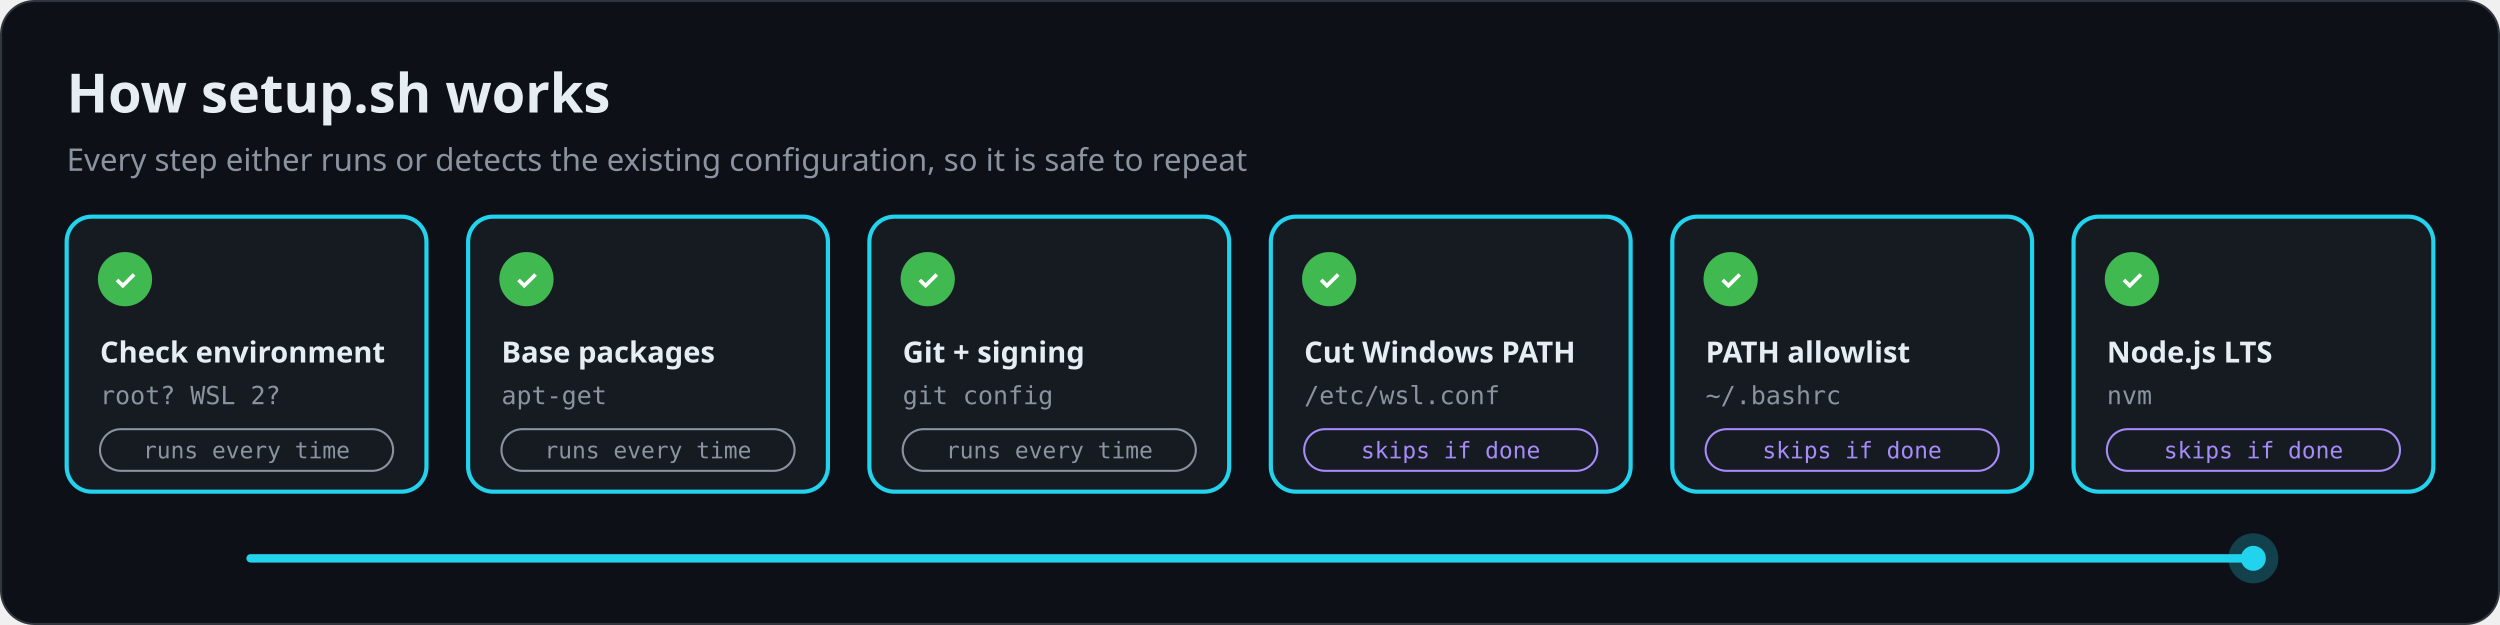
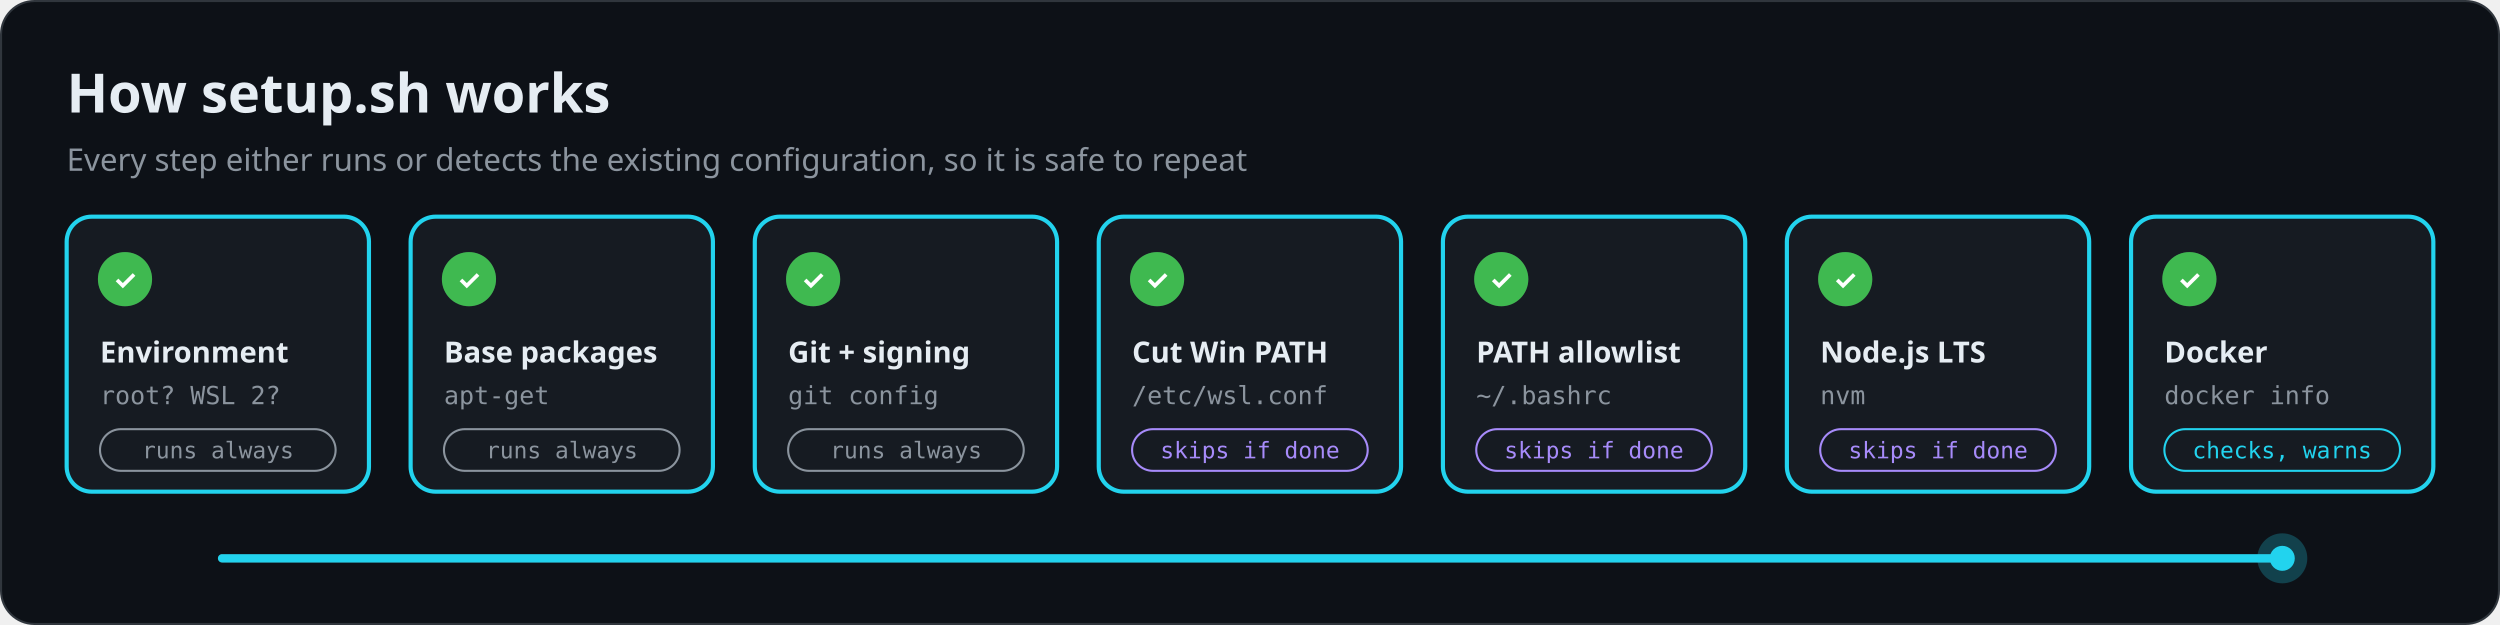
<svg xmlns="http://www.w3.org/2000/svg" width="1200" height="300" viewBox="0 0 1200 300" role="img" aria-labelledby="title desc">
-   <style>text { font-family: -apple-system, BlinkMacSystemFont, 'Segoe UI', 'Noto Sans', Helvetica, Arial, sans-serif; } .title { font-size: 26px; font-weight: 800; fill: #e6edf3; } .sub { font-size: 15px; fill: #8b949e; } .mono { font-family: ui-monospace, SFMono-Regular, 'Cascadia Code', Consolas, 'DejaVu Sans Mono', 'Liberation Mono', monospace; }  .step { font-size: 14px; font-weight: 700; fill: #e6edf3; } .detail { font-family: ui-monospace, SFMono-Regular, 'Cascadia Code', Consolas, 'DejaVu Sans Mono', 'Liberation Mono', monospace; font-size: 12px; fill: #8b949e; } .num { font-size: 13px; font-weight: 700; fill: #e6edf3; } .pill { font-family: ui-monospace, SFMono-Regular, 'Cascadia Code', Consolas, 'DejaVu Sans Mono', 'Liberation Mono', monospace; font-size: 11px; } .track { transform-box: fill-box; transform-origin: left center; transform: scaleX(1); animation: track 7.5s linear infinite; } @keyframes track { 0% { transform: scaleX(0); opacity: 1; } 75% { transform: scaleX(1); } 94% { opacity: 1; } 100% { transform: scaleX(1); opacity: 0; } } .dot { transform: translateX(963.3px); animation: dot 7.5s linear infinite; } @keyframes dot { 0% { transform: translateX(0); opacity: 1; } 75% { transform: translateX(963.3px); } 94% { opacity: 1; } 100% { transform: translateX(963.3px); opacity: 0; } } .k0 { animation: k0 7.5s linear infinite; } @keyframes k0 { 0%, 0.00% { opacity: 0; } 2.00%, 94% { opacity: 1; } 100% { opacity: 0; } } .k1 { animation: k1 7.5s linear infinite; } @keyframes k1 { 0%, 15.00% { opacity: 0; } 17.00%, 94% { opacity: 1; } 100% { opacity: 0; } } .k2 { animation: k2 7.5s linear infinite; } @keyframes k2 { 0%, 30.00% { opacity: 0; } 32.00%, 94% { opacity: 1; } 100% { opacity: 0; } } .k3 { animation: k3 7.5s linear infinite; } @keyframes k3 { 0%, 45.00% { opacity: 0; } 47.00%, 94% { opacity: 1; } 100% { opacity: 0; } } .k4 { animation: k4 7.5s linear infinite; } @keyframes k4 { 0%, 60.00% { opacity: 0; } 62.00%, 94% { opacity: 1; } 100% { opacity: 0; } } .k5 { animation: k5 7.5s linear infinite; } @keyframes k5 { 0%, 75.00% { opacity: 0; } 77.00%, 94% { opacity: 1; } 100% { opacity: 0; } } @media (prefers-reduced-motion: reduce) { * { animation: none !important; } }</style>
+   <style>text { font-family: -apple-system, BlinkMacSystemFont, 'Segoe UI', 'Noto Sans', Helvetica, Arial, sans-serif; } .title { font-size: 26px; font-weight: 800; fill: #e6edf3; } .sub { font-size: 15px; fill: #8b949e; } .mono { font-family: ui-monospace, SFMono-Regular, 'Cascadia Code', Consolas, 'DejaVu Sans Mono', 'Liberation Mono', monospace; }  .step { font-size: 14px; font-weight: 700; fill: #e6edf3; } .detail { font-family: ui-monospace, SFMono-Regular, 'Cascadia Code', Consolas, 'DejaVu Sans Mono', 'Liberation Mono', monospace; font-size: 12px; fill: #8b949e; } .num { font-size: 13px; font-weight: 700; fill: #e6edf3; } .pill { font-family: ui-monospace, SFMono-Regular, 'Cascadia Code', Consolas, 'DejaVu Sans Mono', 'Liberation Mono', monospace; font-size: 11px; } .track { transform-box: fill-box; transform-origin: left center; transform: scaleX(1); animation: track 7.5s linear infinite; } @keyframes track { 0% { transform: scaleX(0); opacity: 1; } 75% { transform: scaleX(1); } 94% { opacity: 1; } 100% { transform: scaleX(1); opacity: 0; } } .dot { transform: translateX(990.9px); animation: dot 7.5s linear infinite; } @keyframes dot { 0% { transform: translateX(0); opacity: 1; } 75% { transform: translateX(990.9px); } 94% { opacity: 1; } 100% { transform: translateX(990.9px); opacity: 0; } } .k0 { animation: k0 7.5s linear infinite; } @keyframes k0 { 0%, 0.00% { opacity: 0; } 2.00%, 94% { opacity: 1; } 100% { opacity: 0; } } .k1 { animation: k1 7.5s linear infinite; } @keyframes k1 { 0%, 12.50% { opacity: 0; } 14.50%, 94% { opacity: 1; } 100% { opacity: 0; } } .k2 { animation: k2 7.5s linear infinite; } @keyframes k2 { 0%, 25.00% { opacity: 0; } 27.00%, 94% { opacity: 1; } 100% { opacity: 0; } } .k3 { animation: k3 7.5s linear infinite; } @keyframes k3 { 0%, 37.50% { opacity: 0; } 39.50%, 94% { opacity: 1; } 100% { opacity: 0; } } .k4 { animation: k4 7.5s linear infinite; } @keyframes k4 { 0%, 50.00% { opacity: 0; } 52.00%, 94% { opacity: 1; } 100% { opacity: 0; } } .k5 { animation: k5 7.5s linear infinite; } @keyframes k5 { 0%, 62.50% { opacity: 0; } 64.50%, 94% { opacity: 1; } 100% { opacity: 0; } } .k6 { animation: k6 7.5s linear infinite; } @keyframes k6 { 0%, 75.00% { opacity: 0; } 77.00%, 94% { opacity: 1; } 100% { opacity: 0; } } @media (prefers-reduced-motion: reduce) { * { animation: none !important; } }</style>
  <rect x="0.5" y="0.5" width="1199" height="299" rx="16" fill="#0d1117" stroke="#30363d" />
  <text x="32" y="54" class="title">How setup.sh works</text>
  <text x="32" y="82" class="sub">Every step either runs or detects the existing configuration, so it is safe to repeat</text>
-   <rect x="32.0" y="104" width="172.7" height="132" rx="12" fill="#161b22" stroke="#30363d" />
-   <rect class="k0" x="32.0" y="104" width="172.7" height="132" rx="12" fill="none" stroke="#22d3ee" stroke-width="2" />
+   <rect x="32.0" y="104" width="145.1" height="132" rx="12" fill="#161b22" stroke="#30363d" />
+   <rect class="k0" x="32.0" y="104" width="145.1" height="132" rx="12" fill="none" stroke="#22d3ee" stroke-width="2" />
  <circle cx="60.0" cy="134" r="13" fill="#30363d" />
  <text x="60.0" y="139" text-anchor="middle" class="num">1</text>
  <g class="k0">
    <circle cx="60.0" cy="134" r="13" fill="#3fb950" />
    <text x="60.0" y="139" text-anchor="middle" class="num" fill="#ffffff" style="fill:#ffffff">✓</text>
  </g>
-   <text x="48.0" y="174" class="step">Check environment</text>
+   <text x="48.0" y="174" class="step">Environment</text>
  <text x="48.0" y="194" class="detail">root? WSL 2?</text>
-   <rect x="48.0" y="206" width="140.7" height="20" rx="10" fill="none" stroke="#8b949e" />
-   <text x="118.3" y="220" text-anchor="middle" class="pill" fill="#8b949e">runs every time</text>
-   <rect x="224.7" y="104" width="172.7" height="132" rx="12" fill="#161b22" stroke="#30363d" />
-   <rect class="k1" x="224.7" y="104" width="172.7" height="132" rx="12" fill="none" stroke="#22d3ee" stroke-width="2" />
-   <circle cx="252.7" cy="134" r="13" fill="#30363d" />
-   <text x="252.7" y="139" text-anchor="middle" class="num">2</text>
+   <rect x="48.0" y="206" width="113.1" height="20" rx="10" fill="none" stroke="#8b949e" />
+   <text x="104.6" y="220" text-anchor="middle" class="pill" fill="#8b949e">runs always</text>
+   <rect x="197.1" y="104" width="145.1" height="132" rx="12" fill="#161b22" stroke="#30363d" />
+   <rect class="k1" x="197.1" y="104" width="145.1" height="132" rx="12" fill="none" stroke="#22d3ee" stroke-width="2" />
+   <circle cx="225.1" cy="134" r="13" fill="#30363d" />
+   <text x="225.1" y="139" text-anchor="middle" class="num">2</text>
  <g class="k1">
-     <circle cx="252.7" cy="134" r="13" fill="#3fb950" />
-     <text x="252.7" y="139" text-anchor="middle" class="num" fill="#ffffff" style="fill:#ffffff">✓</text>
+     <circle cx="225.1" cy="134" r="13" fill="#3fb950" />
+     <text x="225.1" y="139" text-anchor="middle" class="num" fill="#ffffff" style="fill:#ffffff">✓</text>
  </g>
-   <text x="240.7" y="174" class="step">Base packages</text>
-   <text x="240.7" y="194" class="detail">apt-get</text>
-   <rect x="240.7" y="206" width="140.7" height="20" rx="10" fill="none" stroke="#8b949e" />
-   <text x="311.0" y="220" text-anchor="middle" class="pill" fill="#8b949e">runs every time</text>
-   <rect x="417.3" y="104" width="172.7" height="132" rx="12" fill="#161b22" stroke="#30363d" />
-   <rect class="k2" x="417.3" y="104" width="172.7" height="132" rx="12" fill="none" stroke="#22d3ee" stroke-width="2" />
-   <circle cx="445.3" cy="134" r="13" fill="#30363d" />
-   <text x="445.3" y="139" text-anchor="middle" class="num">3</text>
+   <text x="213.1" y="174" class="step">Base packages</text>
+   <text x="213.1" y="194" class="detail">apt-get</text>
+   <rect x="213.1" y="206" width="113.1" height="20" rx="10" fill="none" stroke="#8b949e" />
+   <text x="269.7" y="220" text-anchor="middle" class="pill" fill="#8b949e">runs always</text>
+   <rect x="362.3" y="104" width="145.1" height="132" rx="12" fill="#161b22" stroke="#30363d" />
+   <rect class="k2" x="362.3" y="104" width="145.1" height="132" rx="12" fill="none" stroke="#22d3ee" stroke-width="2" />
+   <circle cx="390.3" cy="134" r="13" fill="#30363d" />
+   <text x="390.3" y="139" text-anchor="middle" class="num">3</text>
  <g class="k2">
-     <circle cx="445.3" cy="134" r="13" fill="#3fb950" />
-     <text x="445.3" y="139" text-anchor="middle" class="num" fill="#ffffff" style="fill:#ffffff">✓</text>
+     <circle cx="390.3" cy="134" r="13" fill="#3fb950" />
+     <text x="390.3" y="139" text-anchor="middle" class="num" fill="#ffffff" style="fill:#ffffff">✓</text>
  </g>
-   <text x="433.3" y="174" class="step">Git + signing</text>
-   <text x="433.3" y="194" class="detail">git config</text>
-   <rect x="433.3" y="206" width="140.7" height="20" rx="10" fill="none" stroke="#8b949e" />
-   <text x="503.7" y="220" text-anchor="middle" class="pill" fill="#8b949e">runs every time</text>
-   <rect x="610.0" y="104" width="172.7" height="132" rx="12" fill="#161b22" stroke="#30363d" />
-   <rect class="k3" x="610.0" y="104" width="172.7" height="132" rx="12" fill="none" stroke="#22d3ee" stroke-width="2" />
-   <circle cx="638.0" cy="134" r="13" fill="#30363d" />
-   <text x="638.0" y="139" text-anchor="middle" class="num">4</text>
+   <text x="378.3" y="174" class="step">Git + signing</text>
+   <text x="378.3" y="194" class="detail">git config</text>
+   <rect x="378.3" y="206" width="113.1" height="20" rx="10" fill="none" stroke="#8b949e" />
+   <text x="434.9" y="220" text-anchor="middle" class="pill" fill="#8b949e">runs always</text>
+   <rect x="527.4" y="104" width="145.1" height="132" rx="12" fill="#161b22" stroke="#30363d" />
+   <rect class="k3" x="527.4" y="104" width="145.1" height="132" rx="12" fill="none" stroke="#22d3ee" stroke-width="2" />
+   <circle cx="555.4" cy="134" r="13" fill="#30363d" />
+   <text x="555.4" y="139" text-anchor="middle" class="num">4</text>
  <g class="k3">
-     <circle cx="638.0" cy="134" r="13" fill="#3fb950" />
-     <text x="638.0" y="139" text-anchor="middle" class="num" fill="#ffffff" style="fill:#ffffff">✓</text>
+     <circle cx="555.4" cy="134" r="13" fill="#3fb950" />
+     <text x="555.4" y="139" text-anchor="middle" class="num" fill="#ffffff" style="fill:#ffffff">✓</text>
  </g>
-   <text x="626.0" y="174" class="step">Cut Windows PATH</text>
-   <text x="626.0" y="194" class="detail">/etc/wsl.conf</text>
-   <rect x="626.0" y="206" width="140.7" height="20" rx="10" fill="none" stroke="#a78bfa" />
-   <text x="696.3" y="220" text-anchor="middle" class="pill" fill="#a78bfa">skips if done</text>
-   <rect x="802.7" y="104" width="172.7" height="132" rx="12" fill="#161b22" stroke="#30363d" />
-   <rect class="k4" x="802.7" y="104" width="172.7" height="132" rx="12" fill="none" stroke="#22d3ee" stroke-width="2" />
-   <circle cx="830.7" cy="134" r="13" fill="#30363d" />
-   <text x="830.7" y="139" text-anchor="middle" class="num">5</text>
+   <text x="543.4" y="174" class="step">Cut Win PATH</text>
+   <text x="543.4" y="194" class="detail">/etc/wsl.conf</text>
+   <rect x="543.4" y="206" width="113.1" height="20" rx="10" fill="none" stroke="#a78bfa" />
+   <text x="600.0" y="220" text-anchor="middle" class="pill" fill="#a78bfa">skips if done</text>
+   <rect x="692.6" y="104" width="145.1" height="132" rx="12" fill="#161b22" stroke="#30363d" />
+   <rect class="k4" x="692.6" y="104" width="145.1" height="132" rx="12" fill="none" stroke="#22d3ee" stroke-width="2" />
+   <circle cx="720.6" cy="134" r="13" fill="#30363d" />
+   <text x="720.6" y="139" text-anchor="middle" class="num">5</text>
  <g class="k4">
-     <circle cx="830.7" cy="134" r="13" fill="#3fb950" />
-     <text x="830.7" y="139" text-anchor="middle" class="num" fill="#ffffff" style="fill:#ffffff">✓</text>
+     <circle cx="720.6" cy="134" r="13" fill="#3fb950" />
+     <text x="720.6" y="139" text-anchor="middle" class="num" fill="#ffffff" style="fill:#ffffff">✓</text>
  </g>
-   <text x="818.7" y="174" class="step">PATH allowlist</text>
-   <text x="818.7" y="194" class="detail">~/.bashrc</text>
-   <rect x="818.7" y="206" width="140.7" height="20" rx="10" fill="none" stroke="#a78bfa" />
-   <text x="889.0" y="220" text-anchor="middle" class="pill" fill="#a78bfa">skips if done</text>
-   <rect x="995.3" y="104" width="172.7" height="132" rx="12" fill="#161b22" stroke="#30363d" />
-   <rect class="k5" x="995.3" y="104" width="172.7" height="132" rx="12" fill="none" stroke="#22d3ee" stroke-width="2" />
-   <circle cx="1023.3" cy="134" r="13" fill="#30363d" />
-   <text x="1023.3" y="139" text-anchor="middle" class="num">6</text>
+   <text x="708.6" y="174" class="step">PATH allowlist</text>
+   <text x="708.6" y="194" class="detail">~/.bashrc</text>
+   <rect x="708.6" y="206" width="113.1" height="20" rx="10" fill="none" stroke="#a78bfa" />
+   <text x="765.1" y="220" text-anchor="middle" class="pill" fill="#a78bfa">skips if done</text>
+   <rect x="857.7" y="104" width="145.1" height="132" rx="12" fill="#161b22" stroke="#30363d" />
+   <rect class="k5" x="857.7" y="104" width="145.1" height="132" rx="12" fill="none" stroke="#22d3ee" stroke-width="2" />
+   <circle cx="885.7" cy="134" r="13" fill="#30363d" />
+   <text x="885.7" y="139" text-anchor="middle" class="num">6</text>
  <g class="k5">
-     <circle cx="1023.3" cy="134" r="13" fill="#3fb950" />
-     <text x="1023.3" y="139" text-anchor="middle" class="num" fill="#ffffff" style="fill:#ffffff">✓</text>
+     <circle cx="885.7" cy="134" r="13" fill="#3fb950" />
+     <text x="885.7" y="139" text-anchor="middle" class="num" fill="#ffffff" style="fill:#ffffff">✓</text>
  </g>
-   <text x="1011.3" y="174" class="step">Node.js LTS</text>
-   <text x="1011.3" y="194" class="detail">nvm</text>
-   <rect x="1011.3" y="206" width="140.7" height="20" rx="10" fill="none" stroke="#a78bfa" />
-   <text x="1081.7" y="220" text-anchor="middle" class="pill" fill="#a78bfa">skips if done</text>
-   <rect x="118.3" y="266" width="963.3" height="4" rx="2" fill="#30363d" />
-   <rect class="track" x="118.3" y="266" width="963.3" height="4" rx="2" fill="#22d3ee" />
+   <text x="873.7" y="174" class="step">Node.js LTS</text>
+   <text x="873.7" y="194" class="detail">nvm</text>
+   <rect x="873.7" y="206" width="113.1" height="20" rx="10" fill="none" stroke="#a78bfa" />
+   <text x="930.3" y="220" text-anchor="middle" class="pill" fill="#a78bfa">skips if done</text>
+   <rect x="1022.9" y="104" width="145.1" height="132" rx="12" fill="#161b22" stroke="#30363d" />
+   <rect class="k6" x="1022.9" y="104" width="145.1" height="132" rx="12" fill="none" stroke="#22d3ee" stroke-width="2" />
+   <circle cx="1050.9" cy="134" r="13" fill="#30363d" />
+   <text x="1050.9" y="139" text-anchor="middle" class="num">7</text>
+   <g class="k6">
+     <circle cx="1050.9" cy="134" r="13" fill="#3fb950" />
+     <text x="1050.9" y="139" text-anchor="middle" class="num" fill="#ffffff" style="fill:#ffffff">✓</text>
+   </g>
+   <text x="1038.9" y="174" class="step">Docker</text>
+   <text x="1038.9" y="194" class="detail">docker info</text>
+   <rect x="1038.9" y="206" width="113.1" height="20" rx="10" fill="none" stroke="#22d3ee" />
+   <text x="1095.4" y="220" text-anchor="middle" class="pill" fill="#22d3ee">checks, warns</text>
+   <rect x="104.6" y="266" width="990.9" height="4" rx="2" fill="#30363d" />
+   <rect class="track" x="104.6" y="266" width="990.9" height="4" rx="2" fill="#22d3ee" />
  <g class="dot">
-     <circle cx="118.3" cy="268" r="12" fill="#22d3ee" fill-opacity="0.25" />
-     <circle cx="118.3" cy="268" r="6" fill="#22d3ee" />
+     <circle cx="104.6" cy="268" r="12" fill="#22d3ee" fill-opacity="0.25" />
+     <circle cx="104.6" cy="268" r="6" fill="#22d3ee" />
  </g>
</svg>
